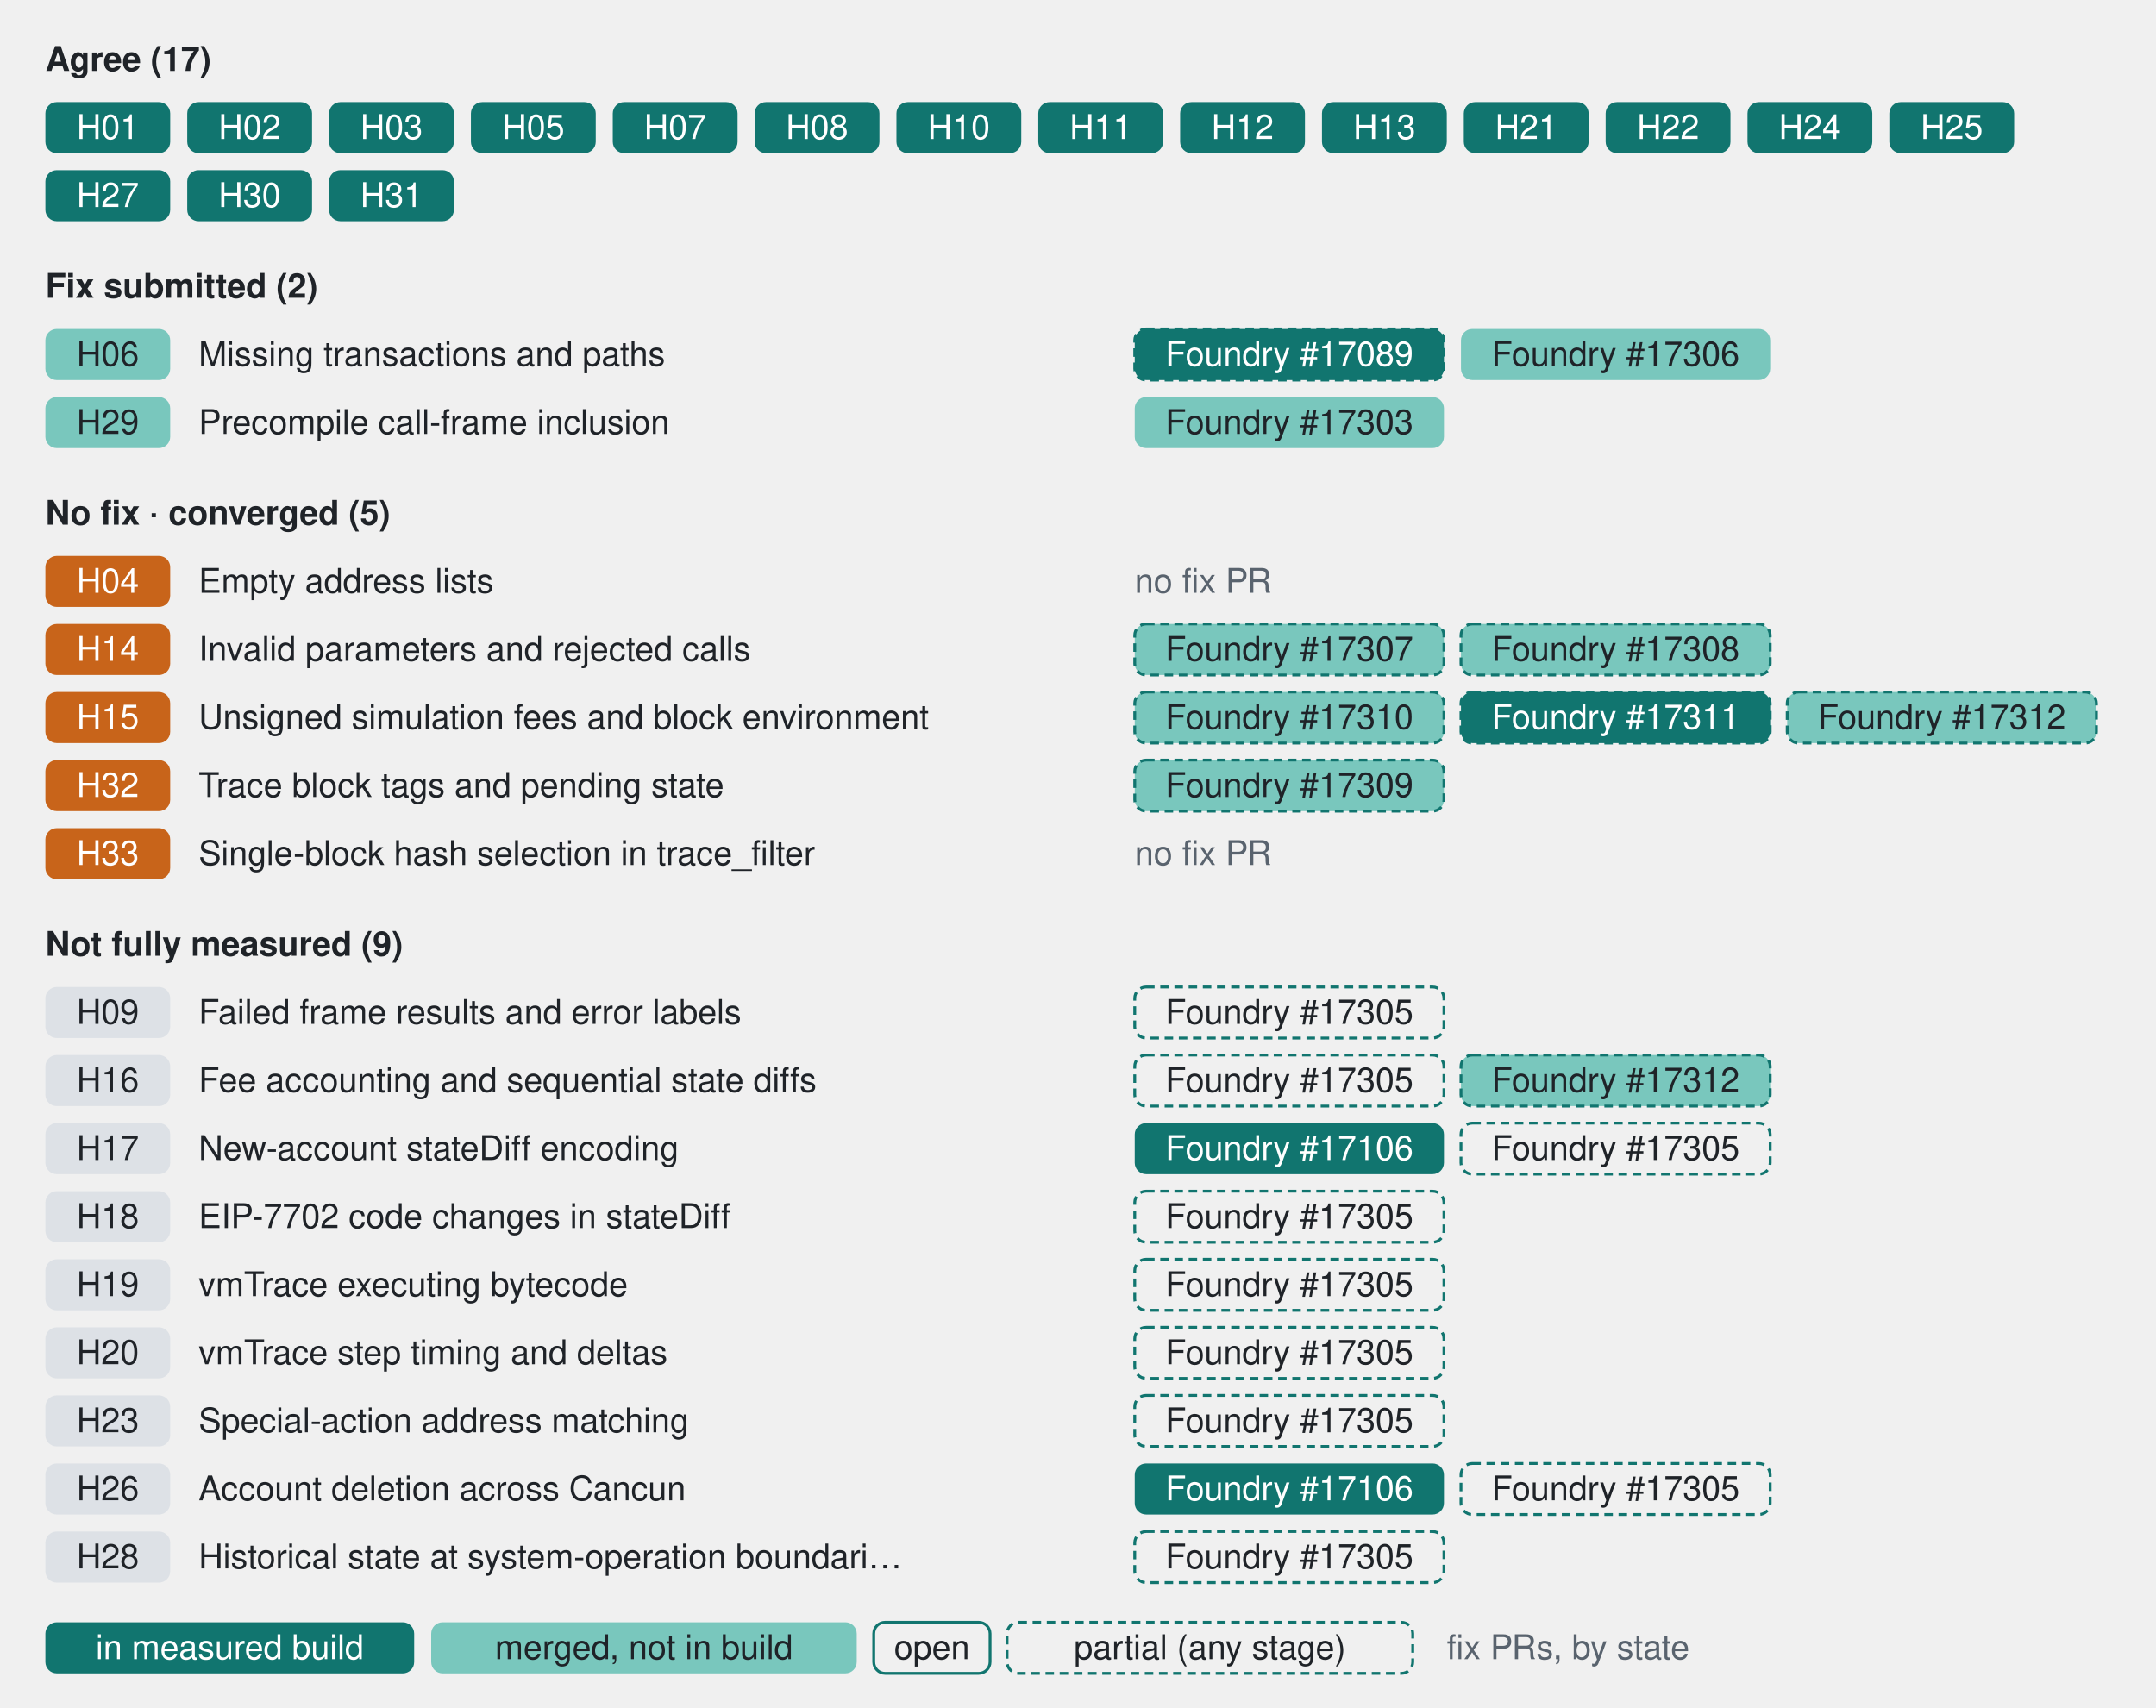
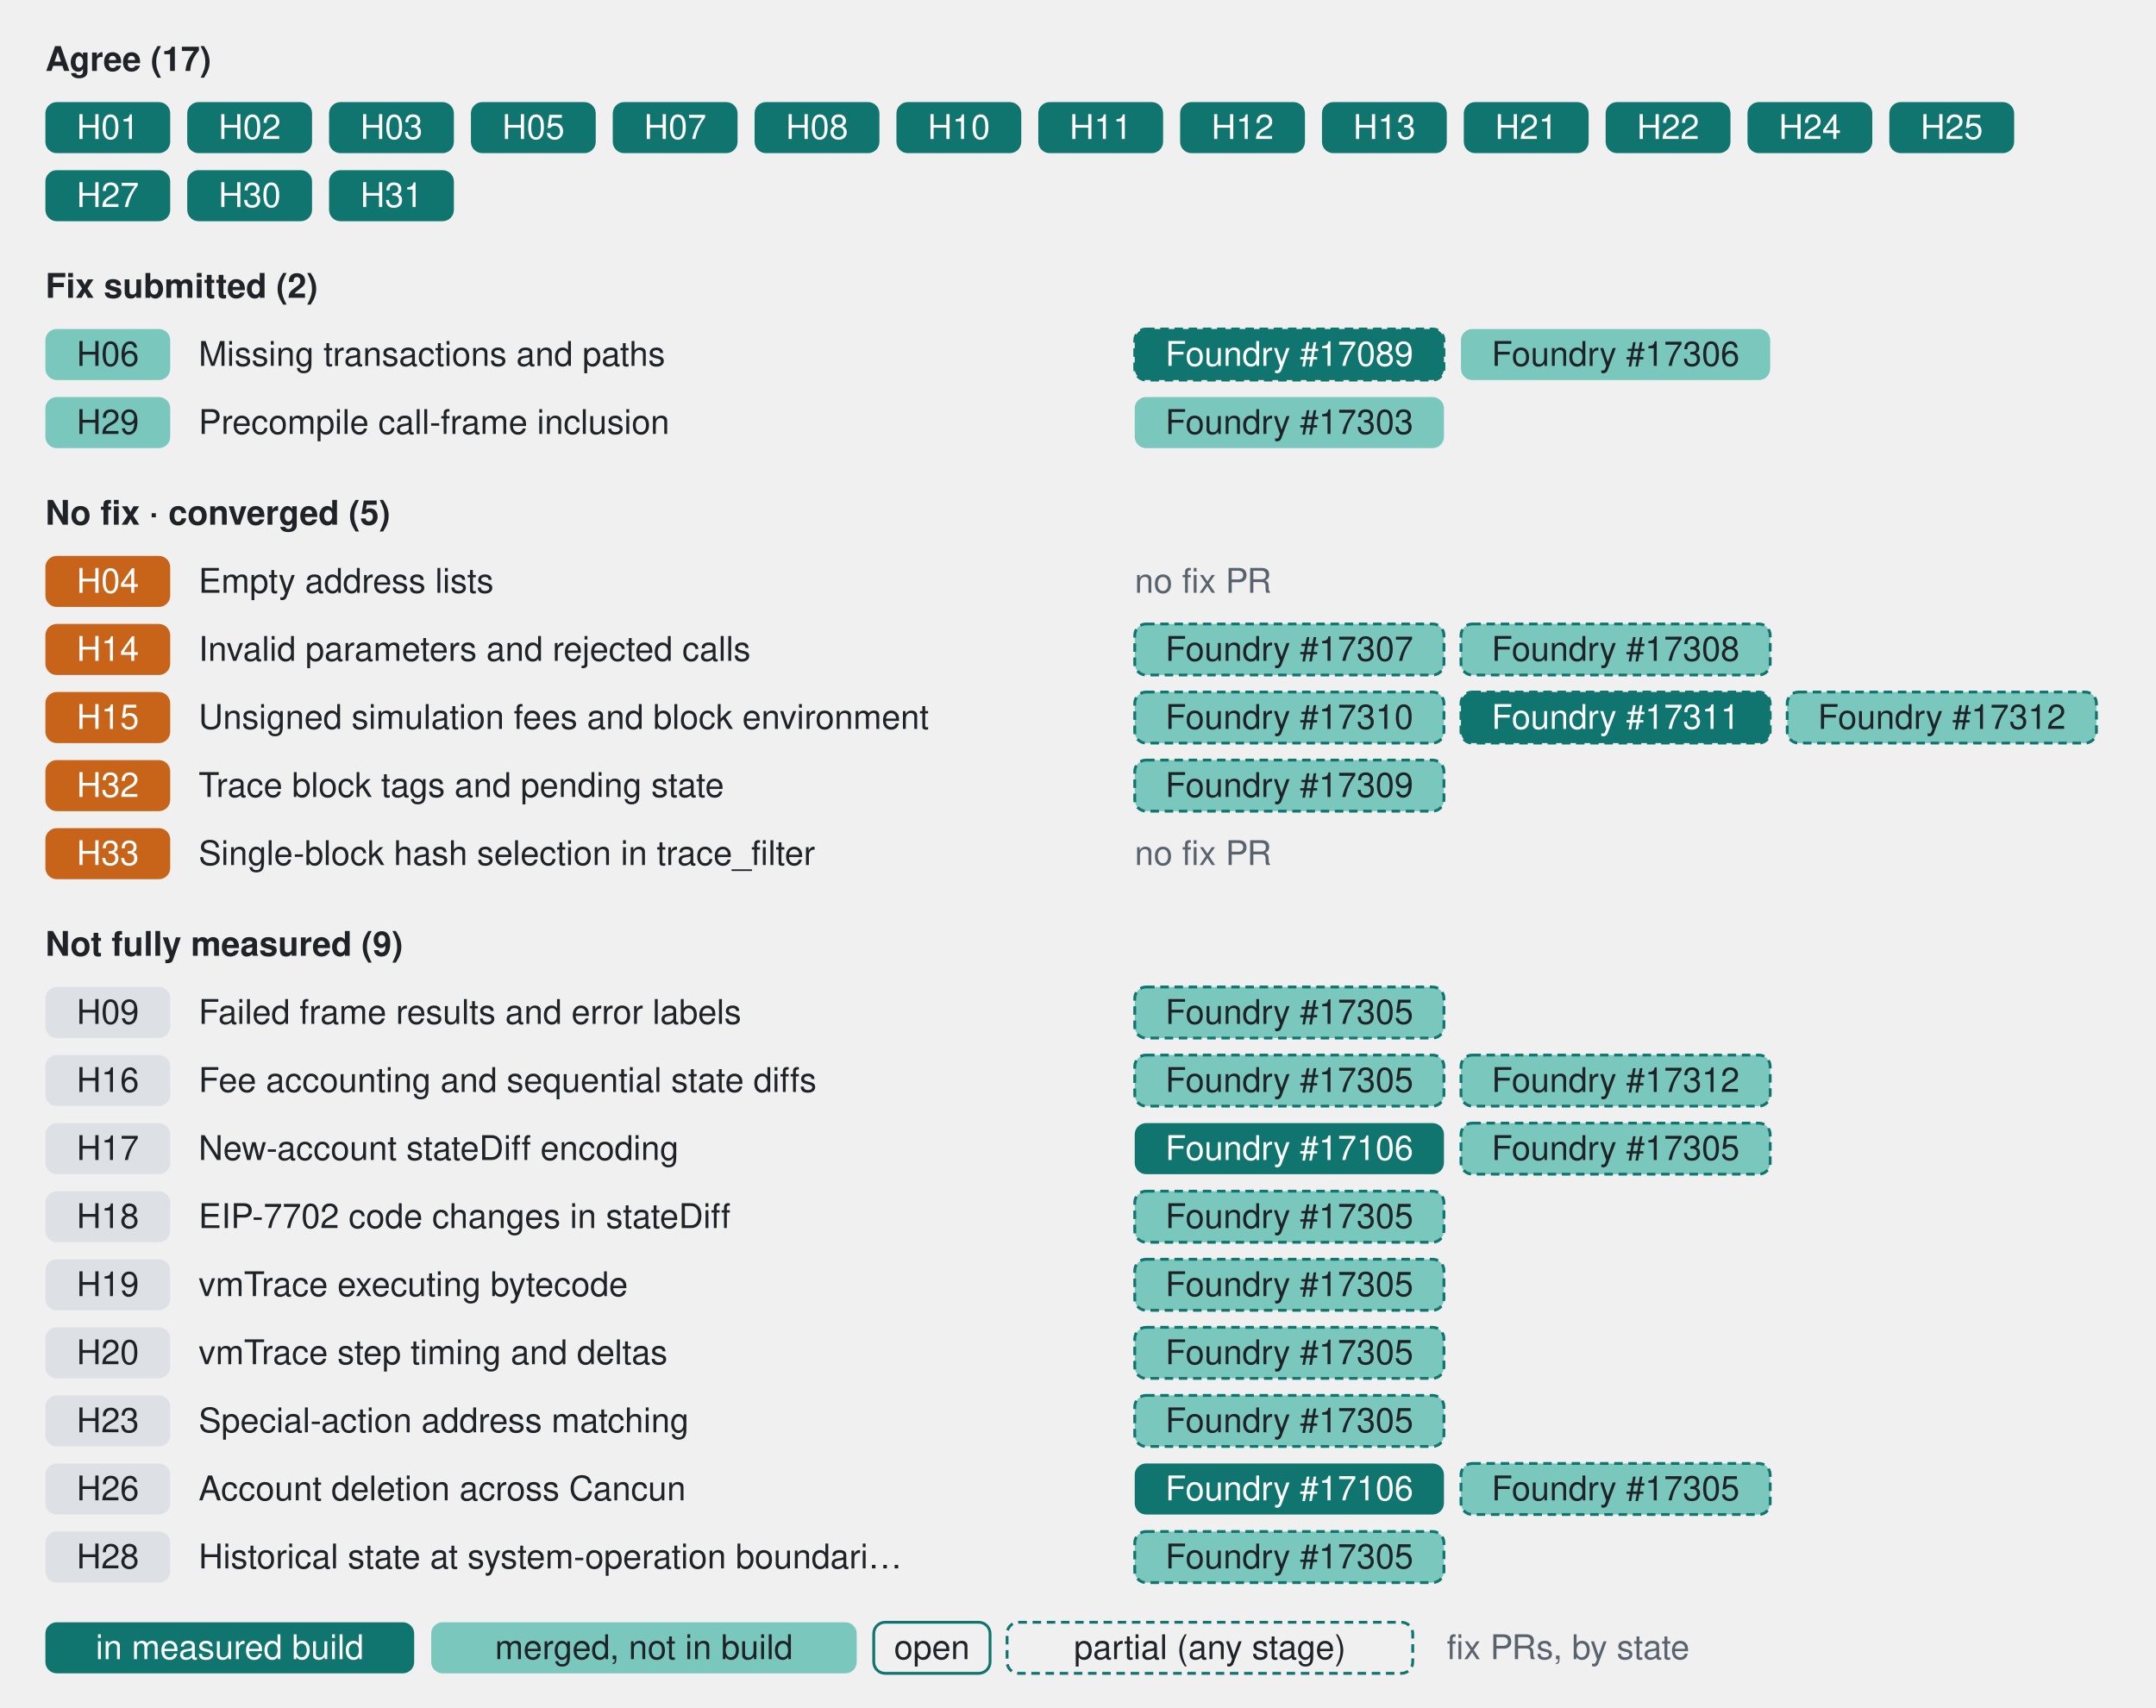
<svg xmlns="http://www.w3.org/2000/svg" width="760" height="602" viewBox="0 0 760 602" role="img" aria-labelledby="title">
  <style>text{font-family:-apple-system,BlinkMacSystemFont,"Segoe UI",Helvetica,Arial,sans-serif;font-size:12px}.head{font-weight:600}.partial{stroke-dasharray:3 2}.label{fill:#1f2328}.muted{fill:#59636e}.pr{fill:none;stroke:#11756f}.edge{stroke:#11756f}.b-agree{fill:#11756f}.n-agree{fill:#ffffff}.b-fix{fill:#79c7bd}.n-fix{fill:#1f2328}.b-converged{fill:#c8641a}.n-converged{fill:#ffffff}.b-review{fill:#f2b36b}.n-review{fill:#1f2328}.b-policy{fill:#8172c4}.n-policy{fill:#ffffff}.b-unmeasured{fill:#dde1e6}.n-unmeasured{fill:#1f2328}@media (prefers-color-scheme:dark){.label{fill:#e6edf3}.muted{fill:#9198a1}.pr{fill:none;stroke:#3aa59a}.edge{stroke:#3aa59a}.b-agree{fill:#3aa59a}.n-agree{fill:#0d1117}.b-fix{fill:#1a6b62}.n-fix{fill:#ffffff}.b-converged{fill:#e5843a}.n-converged{fill:#0d1117}.b-review{fill:#8f5420}.n-review{fill:#ffffff}.b-policy{fill:#9b8fe0}.n-policy{fill:#0d1117}.b-unmeasured{fill:#2d333b}.n-unmeasured{fill:#e6edf3}}</style>
  <text class="label head" x="16" y="25">Agree (17)</text>
  <rect class="b-agree" x="16" y="36" width="44" height="18" rx="4" />
  <text class="n-agree" x="38" y="49" text-anchor="middle">H01</text>
  <rect class="b-agree" x="66" y="36" width="44" height="18" rx="4" />
  <text class="n-agree" x="88" y="49" text-anchor="middle">H02</text>
  <rect class="b-agree" x="116" y="36" width="44" height="18" rx="4" />
  <text class="n-agree" x="138" y="49" text-anchor="middle">H03</text>
  <rect class="b-agree" x="166" y="36" width="44" height="18" rx="4" />
  <text class="n-agree" x="188" y="49" text-anchor="middle">H05</text>
  <rect class="b-agree" x="216" y="36" width="44" height="18" rx="4" />
  <text class="n-agree" x="238" y="49" text-anchor="middle">H07</text>
  <rect class="b-agree" x="266" y="36" width="44" height="18" rx="4" />
  <text class="n-agree" x="288" y="49" text-anchor="middle">H08</text>
  <rect class="b-agree" x="316" y="36" width="44" height="18" rx="4" />
  <text class="n-agree" x="338" y="49" text-anchor="middle">H10</text>
  <rect class="b-agree" x="366" y="36" width="44" height="18" rx="4" />
  <text class="n-agree" x="388" y="49" text-anchor="middle">H11</text>
  <rect class="b-agree" x="416" y="36" width="44" height="18" rx="4" />
  <text class="n-agree" x="438" y="49" text-anchor="middle">H12</text>
  <rect class="b-agree" x="466" y="36" width="44" height="18" rx="4" />
  <text class="n-agree" x="488" y="49" text-anchor="middle">H13</text>
  <rect class="b-agree" x="516" y="36" width="44" height="18" rx="4" />
  <text class="n-agree" x="538" y="49" text-anchor="middle">H21</text>
  <rect class="b-agree" x="566" y="36" width="44" height="18" rx="4" />
  <text class="n-agree" x="588" y="49" text-anchor="middle">H22</text>
  <rect class="b-agree" x="616" y="36" width="44" height="18" rx="4" />
  <text class="n-agree" x="638" y="49" text-anchor="middle">H24</text>
  <rect class="b-agree" x="666" y="36" width="44" height="18" rx="4" />
  <text class="n-agree" x="688" y="49" text-anchor="middle">H25</text>
  <rect class="b-agree" x="16" y="60" width="44" height="18" rx="4" />
  <text class="n-agree" x="38" y="73" text-anchor="middle">H27</text>
  <rect class="b-agree" x="66" y="60" width="44" height="18" rx="4" />
  <text class="n-agree" x="88" y="73" text-anchor="middle">H30</text>
  <rect class="b-agree" x="116" y="60" width="44" height="18" rx="4" />
  <text class="n-agree" x="138" y="73" text-anchor="middle">H31</text>
  <text class="label head" x="16" y="105">Fix submitted (2)</text>
  <rect class="b-fix" x="16" y="116" width="44" height="18" rx="4" />
  <text class="n-fix" x="38" y="129" text-anchor="middle">H06</text>
  <text class="label" x="70" y="129">Missing transactions and paths</text>
  <rect class="b-agree edge partial" x="400" y="116" width="109" height="18" rx="4" />
  <text class="n-agree" x="454.5" y="129" text-anchor="middle">Foundry #17089</text>
  <rect class="b-fix" x="515" y="116" width="109" height="18" rx="4" />
  <text class="n-fix" x="569.5" y="129" text-anchor="middle">Foundry #17306</text>
  <rect class="b-fix" x="16" y="140" width="44" height="18" rx="4" />
  <text class="n-fix" x="38" y="153" text-anchor="middle">H29</text>
  <text class="label" x="70" y="153">Precompile call-frame inclusion</text>
  <rect class="b-fix" x="400" y="140" width="109" height="18" rx="4" />
  <text class="n-fix" x="454.5" y="153" text-anchor="middle">Foundry #17303</text>
  <text class="label head" x="16" y="185">No fix · converged (5)</text>
  <rect class="b-converged" x="16" y="196" width="44" height="18" rx="4" />
  <text class="n-converged" x="38" y="209" text-anchor="middle">H04</text>
  <text class="label" x="70" y="209">Empty address lists</text>
  <text class="muted" x="400" y="209">no fix PR</text>
  <rect class="b-converged" x="16" y="220" width="44" height="18" rx="4" />
  <text class="n-converged" x="38" y="233" text-anchor="middle">H14</text>
  <text class="label" x="70" y="233">Invalid parameters and rejected calls</text>
  <rect class="b-fix edge partial" x="400" y="220" width="109" height="18" rx="4" />
  <text class="n-fix" x="454.5" y="233" text-anchor="middle">Foundry #17307</text>
  <rect class="b-fix edge partial" x="515" y="220" width="109" height="18" rx="4" />
  <text class="n-fix" x="569.5" y="233" text-anchor="middle">Foundry #17308</text>
  <rect class="b-converged" x="16" y="244" width="44" height="18" rx="4" />
  <text class="n-converged" x="38" y="257" text-anchor="middle">H15</text>
  <text class="label" x="70" y="257">Unsigned simulation fees and block environment</text>
  <rect class="b-fix edge partial" x="400" y="244" width="109" height="18" rx="4" />
  <text class="n-fix" x="454.5" y="257" text-anchor="middle">Foundry #17310</text>
  <rect class="b-agree edge partial" x="515" y="244" width="109" height="18" rx="4" />
  <text class="n-agree" x="569.5" y="257" text-anchor="middle">Foundry #17311</text>
  <rect class="b-fix edge partial" x="630" y="244" width="109" height="18" rx="4" />
  <text class="n-fix" x="684.5" y="257" text-anchor="middle">Foundry #17312</text>
  <rect class="b-converged" x="16" y="268" width="44" height="18" rx="4" />
  <text class="n-converged" x="38" y="281" text-anchor="middle">H32</text>
  <text class="label" x="70" y="281">Trace block tags and pending state</text>
  <rect class="b-fix edge partial" x="400" y="268" width="109" height="18" rx="4" />
  <text class="n-fix" x="454.5" y="281" text-anchor="middle">Foundry #17309</text>
  <rect class="b-converged" x="16" y="292" width="44" height="18" rx="4" />
  <text class="n-converged" x="38" y="305" text-anchor="middle">H33</text>
  <text class="label" x="70" y="305">Single-block hash selection in trace_filter</text>
  <text class="muted" x="400" y="305">no fix PR</text>
  <text class="label head" x="16" y="337">Not fully measured (9)</text>
  <rect class="b-unmeasured" x="16" y="348" width="44" height="18" rx="4" />
  <text class="n-unmeasured" x="38" y="361" text-anchor="middle">H09</text>
  <text class="label" x="70" y="361">Failed frame results and error labels</text>
-   <rect class="pr edge partial" x="400" y="348" width="109" height="18" rx="4" />
-   <text class="label" x="454.5" y="361" text-anchor="middle">Foundry #17305</text>
+   <rect class="b-fix edge partial" x="400" y="348" width="109" height="18" rx="4" />
+   <text class="n-fix" x="454.5" y="361" text-anchor="middle">Foundry #17305</text>
  <rect class="b-unmeasured" x="16" y="372" width="44" height="18" rx="4" />
  <text class="n-unmeasured" x="38" y="385" text-anchor="middle">H16</text>
  <text class="label" x="70" y="385">Fee accounting and sequential state diffs</text>
-   <rect class="pr edge partial" x="400" y="372" width="109" height="18" rx="4" />
-   <text class="label" x="454.5" y="385" text-anchor="middle">Foundry #17305</text>
+   <rect class="b-fix edge partial" x="400" y="372" width="109" height="18" rx="4" />
+   <text class="n-fix" x="454.5" y="385" text-anchor="middle">Foundry #17305</text>
  <rect class="b-fix edge partial" x="515" y="372" width="109" height="18" rx="4" />
  <text class="n-fix" x="569.5" y="385" text-anchor="middle">Foundry #17312</text>
  <rect class="b-unmeasured" x="16" y="396" width="44" height="18" rx="4" />
  <text class="n-unmeasured" x="38" y="409" text-anchor="middle">H17</text>
  <text class="label" x="70" y="409">New-account stateDiff encoding</text>
  <rect class="b-agree" x="400" y="396" width="109" height="18" rx="4" />
  <text class="n-agree" x="454.5" y="409" text-anchor="middle">Foundry #17106</text>
-   <rect class="pr edge partial" x="515" y="396" width="109" height="18" rx="4" />
-   <text class="label" x="569.5" y="409" text-anchor="middle">Foundry #17305</text>
+   <rect class="b-fix edge partial" x="515" y="396" width="109" height="18" rx="4" />
+   <text class="n-fix" x="569.5" y="409" text-anchor="middle">Foundry #17305</text>
  <rect class="b-unmeasured" x="16" y="420" width="44" height="18" rx="4" />
  <text class="n-unmeasured" x="38" y="433" text-anchor="middle">H18</text>
  <text class="label" x="70" y="433">EIP-7702 code changes in stateDiff</text>
-   <rect class="pr edge partial" x="400" y="420" width="109" height="18" rx="4" />
-   <text class="label" x="454.5" y="433" text-anchor="middle">Foundry #17305</text>
+   <rect class="b-fix edge partial" x="400" y="420" width="109" height="18" rx="4" />
+   <text class="n-fix" x="454.5" y="433" text-anchor="middle">Foundry #17305</text>
  <rect class="b-unmeasured" x="16" y="444" width="44" height="18" rx="4" />
  <text class="n-unmeasured" x="38" y="457" text-anchor="middle">H19</text>
  <text class="label" x="70" y="457">vmTrace executing bytecode</text>
-   <rect class="pr edge partial" x="400" y="444" width="109" height="18" rx="4" />
-   <text class="label" x="454.5" y="457" text-anchor="middle">Foundry #17305</text>
+   <rect class="b-fix edge partial" x="400" y="444" width="109" height="18" rx="4" />
+   <text class="n-fix" x="454.5" y="457" text-anchor="middle">Foundry #17305</text>
  <rect class="b-unmeasured" x="16" y="468" width="44" height="18" rx="4" />
  <text class="n-unmeasured" x="38" y="481" text-anchor="middle">H20</text>
  <text class="label" x="70" y="481">vmTrace step timing and deltas</text>
-   <rect class="pr edge partial" x="400" y="468" width="109" height="18" rx="4" />
-   <text class="label" x="454.5" y="481" text-anchor="middle">Foundry #17305</text>
+   <rect class="b-fix edge partial" x="400" y="468" width="109" height="18" rx="4" />
+   <text class="n-fix" x="454.5" y="481" text-anchor="middle">Foundry #17305</text>
  <rect class="b-unmeasured" x="16" y="492" width="44" height="18" rx="4" />
  <text class="n-unmeasured" x="38" y="505" text-anchor="middle">H23</text>
  <text class="label" x="70" y="505">Special-action address matching</text>
-   <rect class="pr edge partial" x="400" y="492" width="109" height="18" rx="4" />
-   <text class="label" x="454.5" y="505" text-anchor="middle">Foundry #17305</text>
+   <rect class="b-fix edge partial" x="400" y="492" width="109" height="18" rx="4" />
+   <text class="n-fix" x="454.5" y="505" text-anchor="middle">Foundry #17305</text>
  <rect class="b-unmeasured" x="16" y="516" width="44" height="18" rx="4" />
  <text class="n-unmeasured" x="38" y="529" text-anchor="middle">H26</text>
  <text class="label" x="70" y="529">Account deletion across Cancun</text>
  <rect class="b-agree" x="400" y="516" width="109" height="18" rx="4" />
  <text class="n-agree" x="454.5" y="529" text-anchor="middle">Foundry #17106</text>
-   <rect class="pr edge partial" x="515" y="516" width="109" height="18" rx="4" />
-   <text class="label" x="569.5" y="529" text-anchor="middle">Foundry #17305</text>
+   <rect class="b-fix edge partial" x="515" y="516" width="109" height="18" rx="4" />
+   <text class="n-fix" x="569.5" y="529" text-anchor="middle">Foundry #17305</text>
  <rect class="b-unmeasured" x="16" y="540" width="44" height="18" rx="4" />
  <text class="n-unmeasured" x="38" y="553" text-anchor="middle">H28</text>
  <text class="label" x="70" y="553">Historical state at system-operation boundari…</text>
-   <rect class="pr edge partial" x="400" y="540" width="109" height="18" rx="4" />
-   <text class="label" x="454.5" y="553" text-anchor="middle">Foundry #17305</text>
+   <rect class="b-fix edge partial" x="400" y="540" width="109" height="18" rx="4" />
+   <text class="n-fix" x="454.5" y="553" text-anchor="middle">Foundry #17305</text>
  <rect class="b-agree" x="16" y="572" width="130" height="18" rx="4" />
  <text class="n-agree" x="81" y="585" text-anchor="middle">in measured build</text>
  <rect class="b-fix" x="152" y="572" width="150" height="18" rx="4" />
  <text class="n-fix" x="227" y="585" text-anchor="middle">merged, not in build</text>
  <rect class="pr" x="308" y="572" width="41" height="18" rx="4" />
  <text class="label" x="328.5" y="585" text-anchor="middle">open</text>
  <rect class="pr partial" x="355" y="572" width="143" height="18" rx="4" />
  <text class="label" x="426.5" y="585" text-anchor="middle">partial (any stage)</text>
  <text class="muted" x="510" y="585">fix PRs, by state</text>
</svg>
